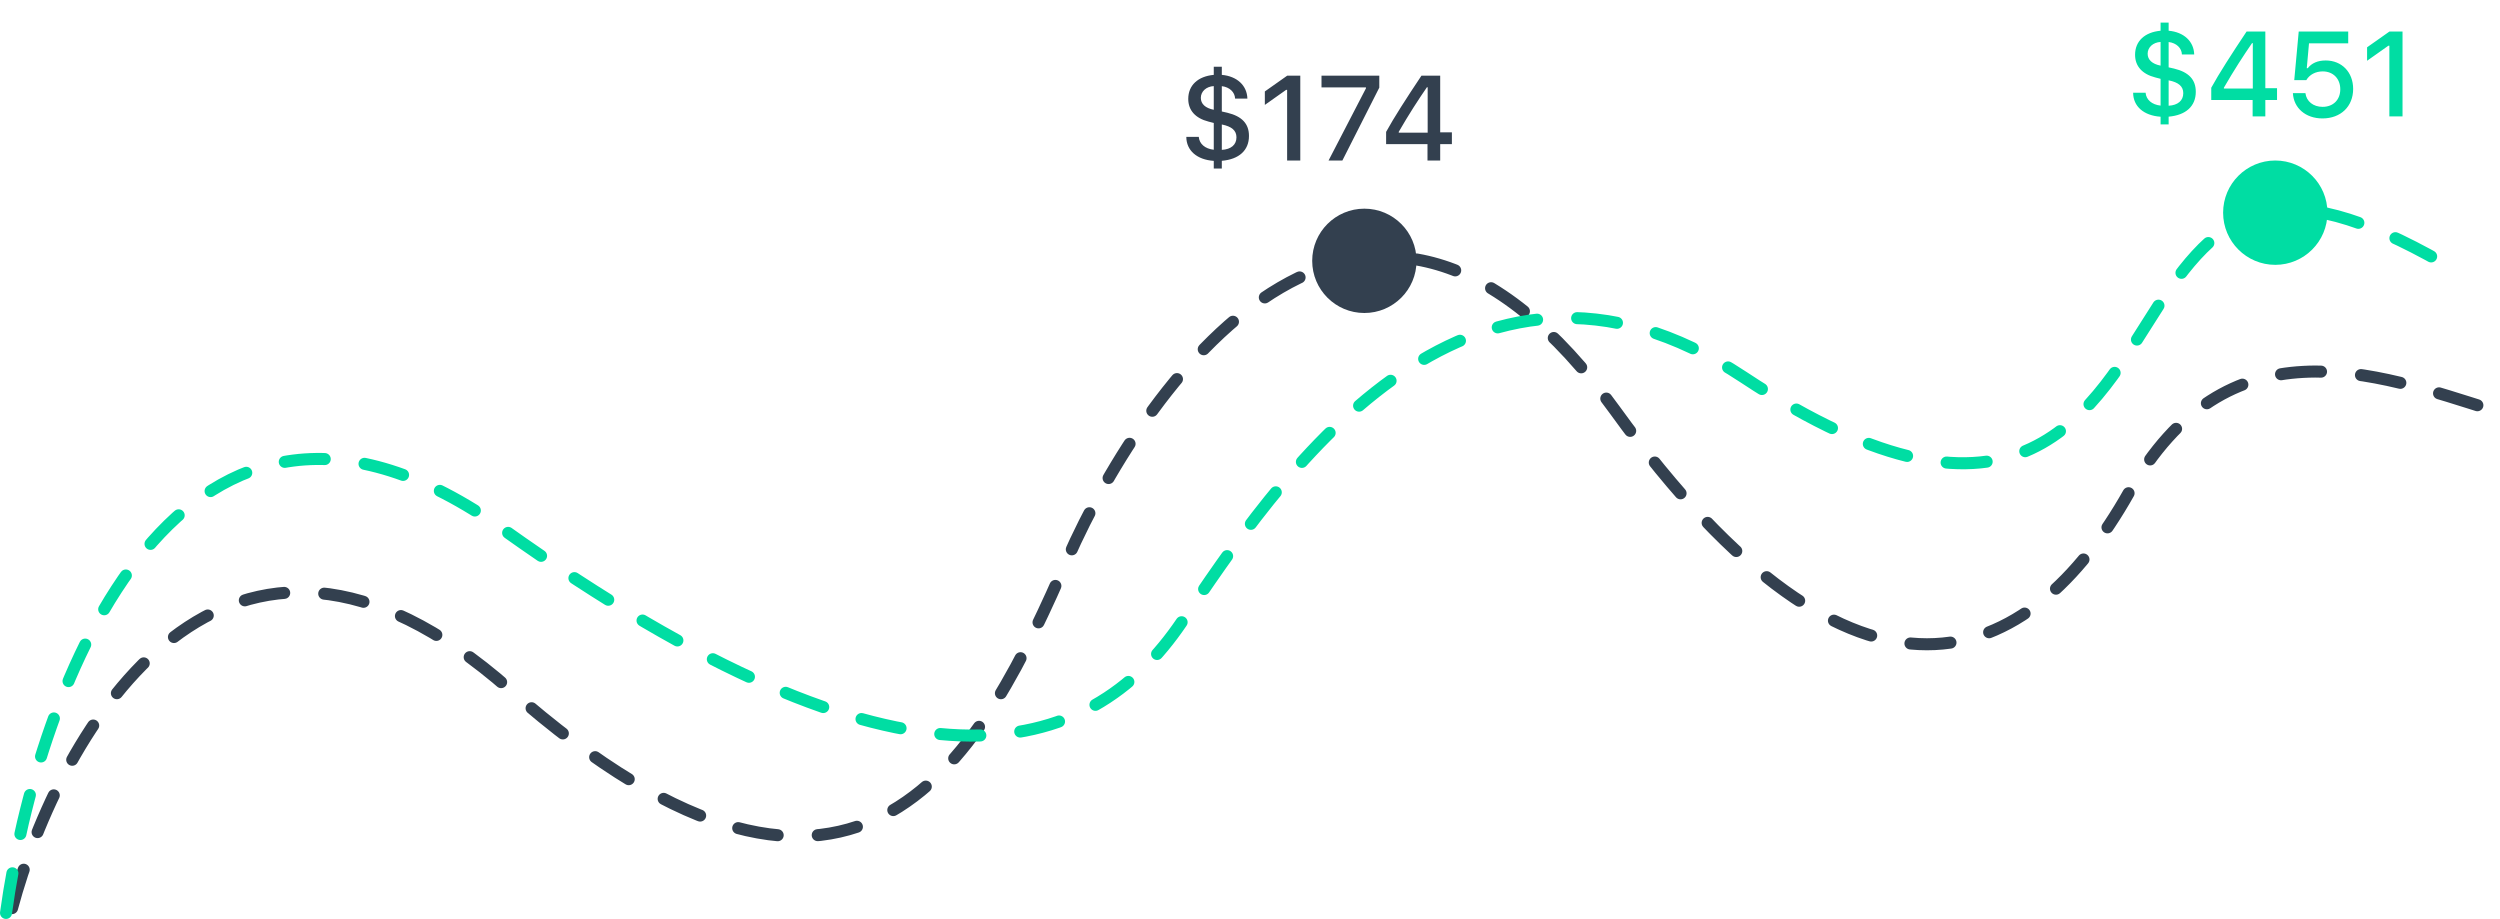
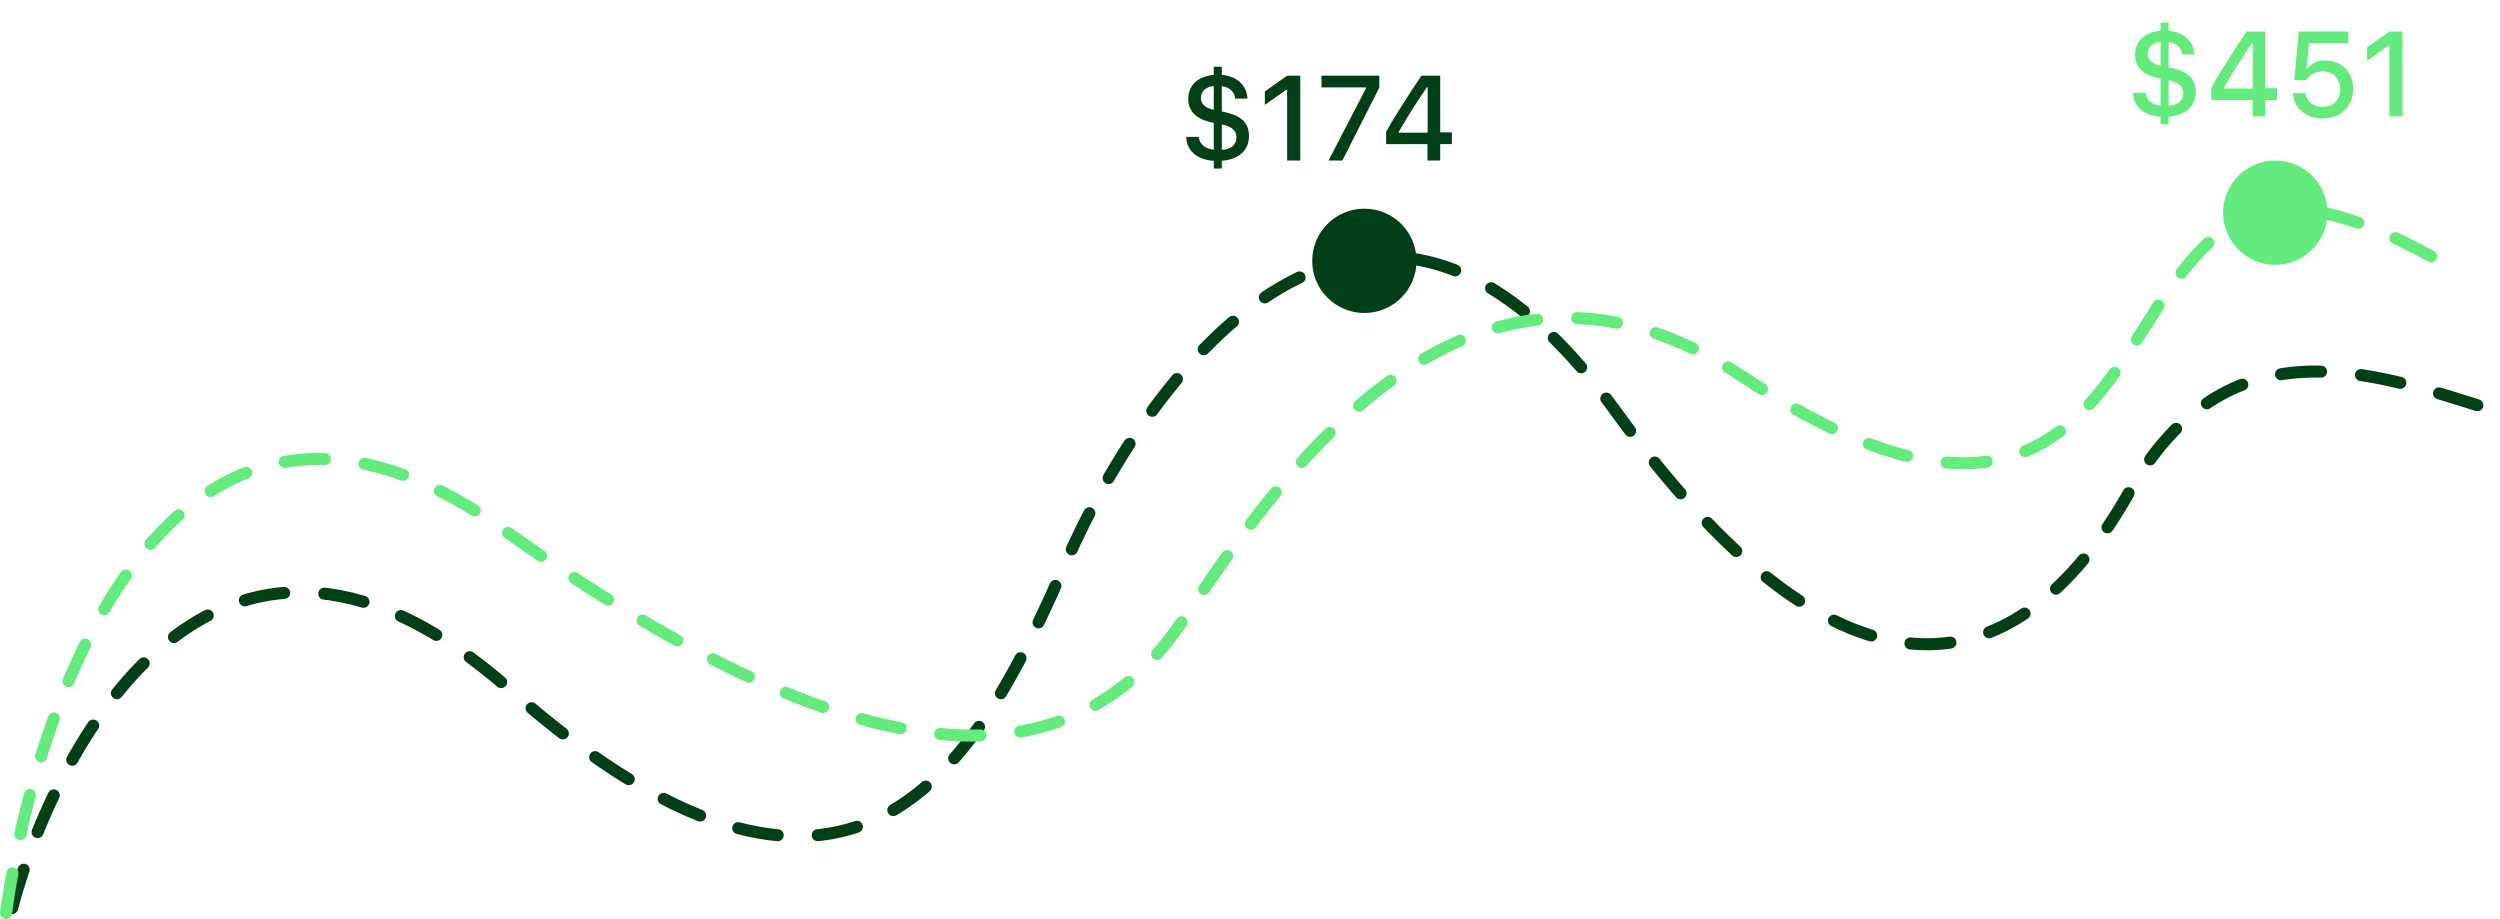
<svg xmlns="http://www.w3.org/2000/svg" width="623" height="229" viewBox="0 0 623 229" fill="none">
-   <path d="M3 226.303C14.833 182.137 56.2 109.403 127 171.803C215.5 249.803 245.5 185.803 266 139.303C286.5 92.803 341.5 17.803 402.5 102.303C463.5 186.803 506 166.303 530.5 122.803C555 79.303 591.5 92.803 621.5 102.303" stroke="#33404F" stroke-width="3" stroke-linecap="round" stroke-dasharray="10 10" />
-   <path d="M1.5 227.5C9.167 171.667 44.7 74.4 125.5 132C226.5 204 271.5 189 294.5 155C317.5 121 365 48 434.5 94C504 140 521.5 101.5 538 76C554.5 50.5 569.5 42 613 68" stroke="#00DDA3" stroke-width="3" stroke-linecap="round" stroke-dasharray="10 10" />
-   <circle cx="340" cy="65" r="13" fill="#33404F" />
-   <circle cx="567" cy="53" r="13" fill="#00DDA3" />
-   <path d="M304.477 41.992V40.073C308.769 39.707 311.244 37.466 311.244 33.877C311.244 30.845 309.516 28.984 305.839 28.091L304.477 27.783V21.47C306.41 21.704 307.729 22.964 307.787 24.575H310.849C310.761 21.309 308.271 18.994 304.477 18.657V16.636H302.47V18.657C298.515 19.023 296.112 21.265 296.112 24.648C296.112 27.505 297.899 29.468 301.166 30.303L302.47 30.64V37.319C300.287 37.07 298.881 35.855 298.734 34.111H295.629C295.644 37.51 298.28 39.81 302.47 40.088V41.992H304.477ZM308.124 34.214C308.124 36.074 306.791 37.217 304.477 37.349V31.02C306.967 31.519 308.124 32.529 308.124 34.214ZM299.247 24.385C299.247 22.788 300.595 21.558 302.47 21.455V27.358C300.36 26.934 299.247 25.894 299.247 24.385ZM320.751 40H324.032V18.862H320.766L315.199 22.788V26.143L320.502 22.393H320.751V40ZM331.078 40H334.521L343.72 21.836V18.862H329.32V21.777H340.395V22.012L331.078 40ZM355.731 40H358.896V35.913H361.811V32.983H358.896V18.862H354.223C350.458 24.502 347.309 29.409 345.419 32.866V35.913H355.731V40ZM348.568 32.852C351.059 28.53 353.49 24.78 355.585 21.748H355.775V33.057H348.568V32.852Z" fill="#33404F" />
-   <path d="M540.424 30.992V29.073C544.716 28.707 547.191 26.466 547.191 22.877C547.191 19.845 545.463 17.984 541.786 17.091L540.424 16.783V10.47C542.357 10.704 543.676 11.964 543.734 13.575H546.796C546.708 10.309 544.218 7.994 540.424 7.657V5.636H538.417V7.657C534.462 8.023 532.06 10.265 532.06 13.648C532.06 16.505 533.847 18.468 537.113 19.303L538.417 19.64V26.319C536.234 26.07 534.828 24.855 534.682 23.111H531.576C531.591 26.51 534.228 28.81 538.417 29.088V30.992H540.424ZM544.071 23.214C544.071 25.074 542.738 26.217 540.424 26.349V20.02C542.914 20.519 544.071 21.529 544.071 23.214ZM535.194 13.385C535.194 11.788 536.542 10.558 538.417 10.455V16.358C536.308 15.934 535.194 14.894 535.194 13.385ZM561.356 29H564.521V24.913H567.436V21.983H564.521V7.862H559.848C556.083 13.502 552.934 18.409 551.044 21.866V24.913H561.356V29ZM554.193 21.852C556.684 17.53 559.115 13.78 561.21 10.748H561.4V22.057H554.193V21.852ZM578.759 29.513C583.314 29.513 586.405 26.539 586.405 22.159C586.405 17.999 583.578 15.069 579.564 15.069C577.558 15.069 576.063 15.743 575.097 16.988H574.848L575.404 10.792H585.175V7.862H572.841L571.728 19.962H574.73C575.551 18.6 577.016 17.794 578.832 17.794C581.41 17.794 583.197 19.596 583.197 22.247C583.197 24.884 581.425 26.627 578.788 26.627C576.474 26.627 574.76 25.265 574.511 23.214H571.391C571.581 26.92 574.555 29.513 578.759 29.513ZM595.429 29H598.71V7.862H595.443L589.877 11.788V15.143L595.18 11.393H595.429V29Z" fill="#00DDA3" />
+   <path d="M3 226.303C14.833 182.137 56.2 109.403 127 171.803C215.5 249.803 245.5 185.803 266 139.303C286.5 92.803 341.5 17.803 402.5 102.303C463.5 186.803 506 166.303 530.5 122.803C555 79.303 591.5 92.803 621.5 102.303" stroke="#014017" stroke-width="3" stroke-linecap="round" stroke-dasharray="10 10" />
+   <path d="M1.5 227.5C9.167 171.667 44.7 74.4 125.5 132C226.5 204 271.5 189 294.5 155C317.5 121 365 48 434.5 94C504 140 521.5 101.5 538 76C554.5 50.5 569.5 42 613 68" stroke="#64EB7E" stroke-width="3" stroke-linecap="round" stroke-dasharray="10 10" />
+   <circle cx="340" cy="65" r="13" fill="#014017" />
+   <circle cx="567" cy="53" r="13" fill="#64EB7E" />
+   <path d="M304.477 41.992V40.073C308.769 39.707 311.244 37.466 311.244 33.877C311.244 30.845 309.516 28.984 305.839 28.091L304.477 27.783V21.47C306.41 21.704 307.729 22.964 307.787 24.575H310.849C310.761 21.309 308.271 18.994 304.477 18.657V16.636H302.47V18.657C298.515 19.023 296.112 21.265 296.112 24.648C296.112 27.505 297.899 29.468 301.166 30.303L302.47 30.64V37.319C300.287 37.07 298.881 35.855 298.734 34.111H295.629C295.644 37.51 298.28 39.81 302.47 40.088V41.992H304.477ZM308.124 34.214C308.124 36.074 306.791 37.217 304.477 37.349V31.02C306.967 31.519 308.124 32.529 308.124 34.214ZM299.247 24.385C299.247 22.788 300.595 21.558 302.47 21.455V27.358C300.36 26.934 299.247 25.894 299.247 24.385ZM320.751 40H324.032V18.862H320.766L315.199 22.788V26.143L320.502 22.393H320.751V40ZM331.078 40H334.521L343.72 21.836V18.862H329.32V21.777H340.395V22.012L331.078 40ZM355.731 40H358.896V35.913H361.811V32.983H358.896V18.862H354.223C350.458 24.502 347.309 29.409 345.419 32.866V35.913H355.731V40ZM348.568 32.852C351.059 28.53 353.49 24.78 355.585 21.748H355.775V33.057H348.568V32.852Z" fill="#014017" />
+   <path d="M540.424 30.992V29.073C544.716 28.707 547.191 26.466 547.191 22.877C547.191 19.845 545.463 17.984 541.786 17.091L540.424 16.783V10.47C542.357 10.704 543.676 11.964 543.734 13.575H546.796C546.708 10.309 544.218 7.994 540.424 7.657V5.636H538.417V7.657C534.462 8.023 532.06 10.265 532.06 13.648C532.06 16.505 533.847 18.468 537.113 19.303L538.417 19.64V26.319C536.234 26.07 534.828 24.855 534.682 23.111H531.576C531.591 26.51 534.228 28.81 538.417 29.088V30.992H540.424ZM544.071 23.214C544.071 25.074 542.738 26.217 540.424 26.349V20.02C542.914 20.519 544.071 21.529 544.071 23.214ZM535.194 13.385C535.194 11.788 536.542 10.558 538.417 10.455V16.358C536.308 15.934 535.194 14.894 535.194 13.385ZM561.356 29H564.521V24.913H567.436V21.983H564.521V7.862H559.848C556.083 13.502 552.934 18.409 551.044 21.866V24.913H561.356V29ZM554.193 21.852C556.684 17.53 559.115 13.78 561.21 10.748H561.4V22.057H554.193V21.852ZM578.759 29.513C583.314 29.513 586.405 26.539 586.405 22.159C586.405 17.999 583.578 15.069 579.564 15.069C577.558 15.069 576.063 15.743 575.097 16.988H574.848L575.404 10.792H585.175V7.862H572.841L571.728 19.962H574.73C575.551 18.6 577.016 17.794 578.832 17.794C581.41 17.794 583.197 19.596 583.197 22.247C583.197 24.884 581.425 26.627 578.788 26.627C576.474 26.627 574.76 25.265 574.511 23.214H571.391C571.581 26.92 574.555 29.513 578.759 29.513ZM595.429 29H598.71V7.862H595.443L589.877 11.788V15.143L595.18 11.393H595.429V29Z" fill="#64EB7E" />
</svg>
